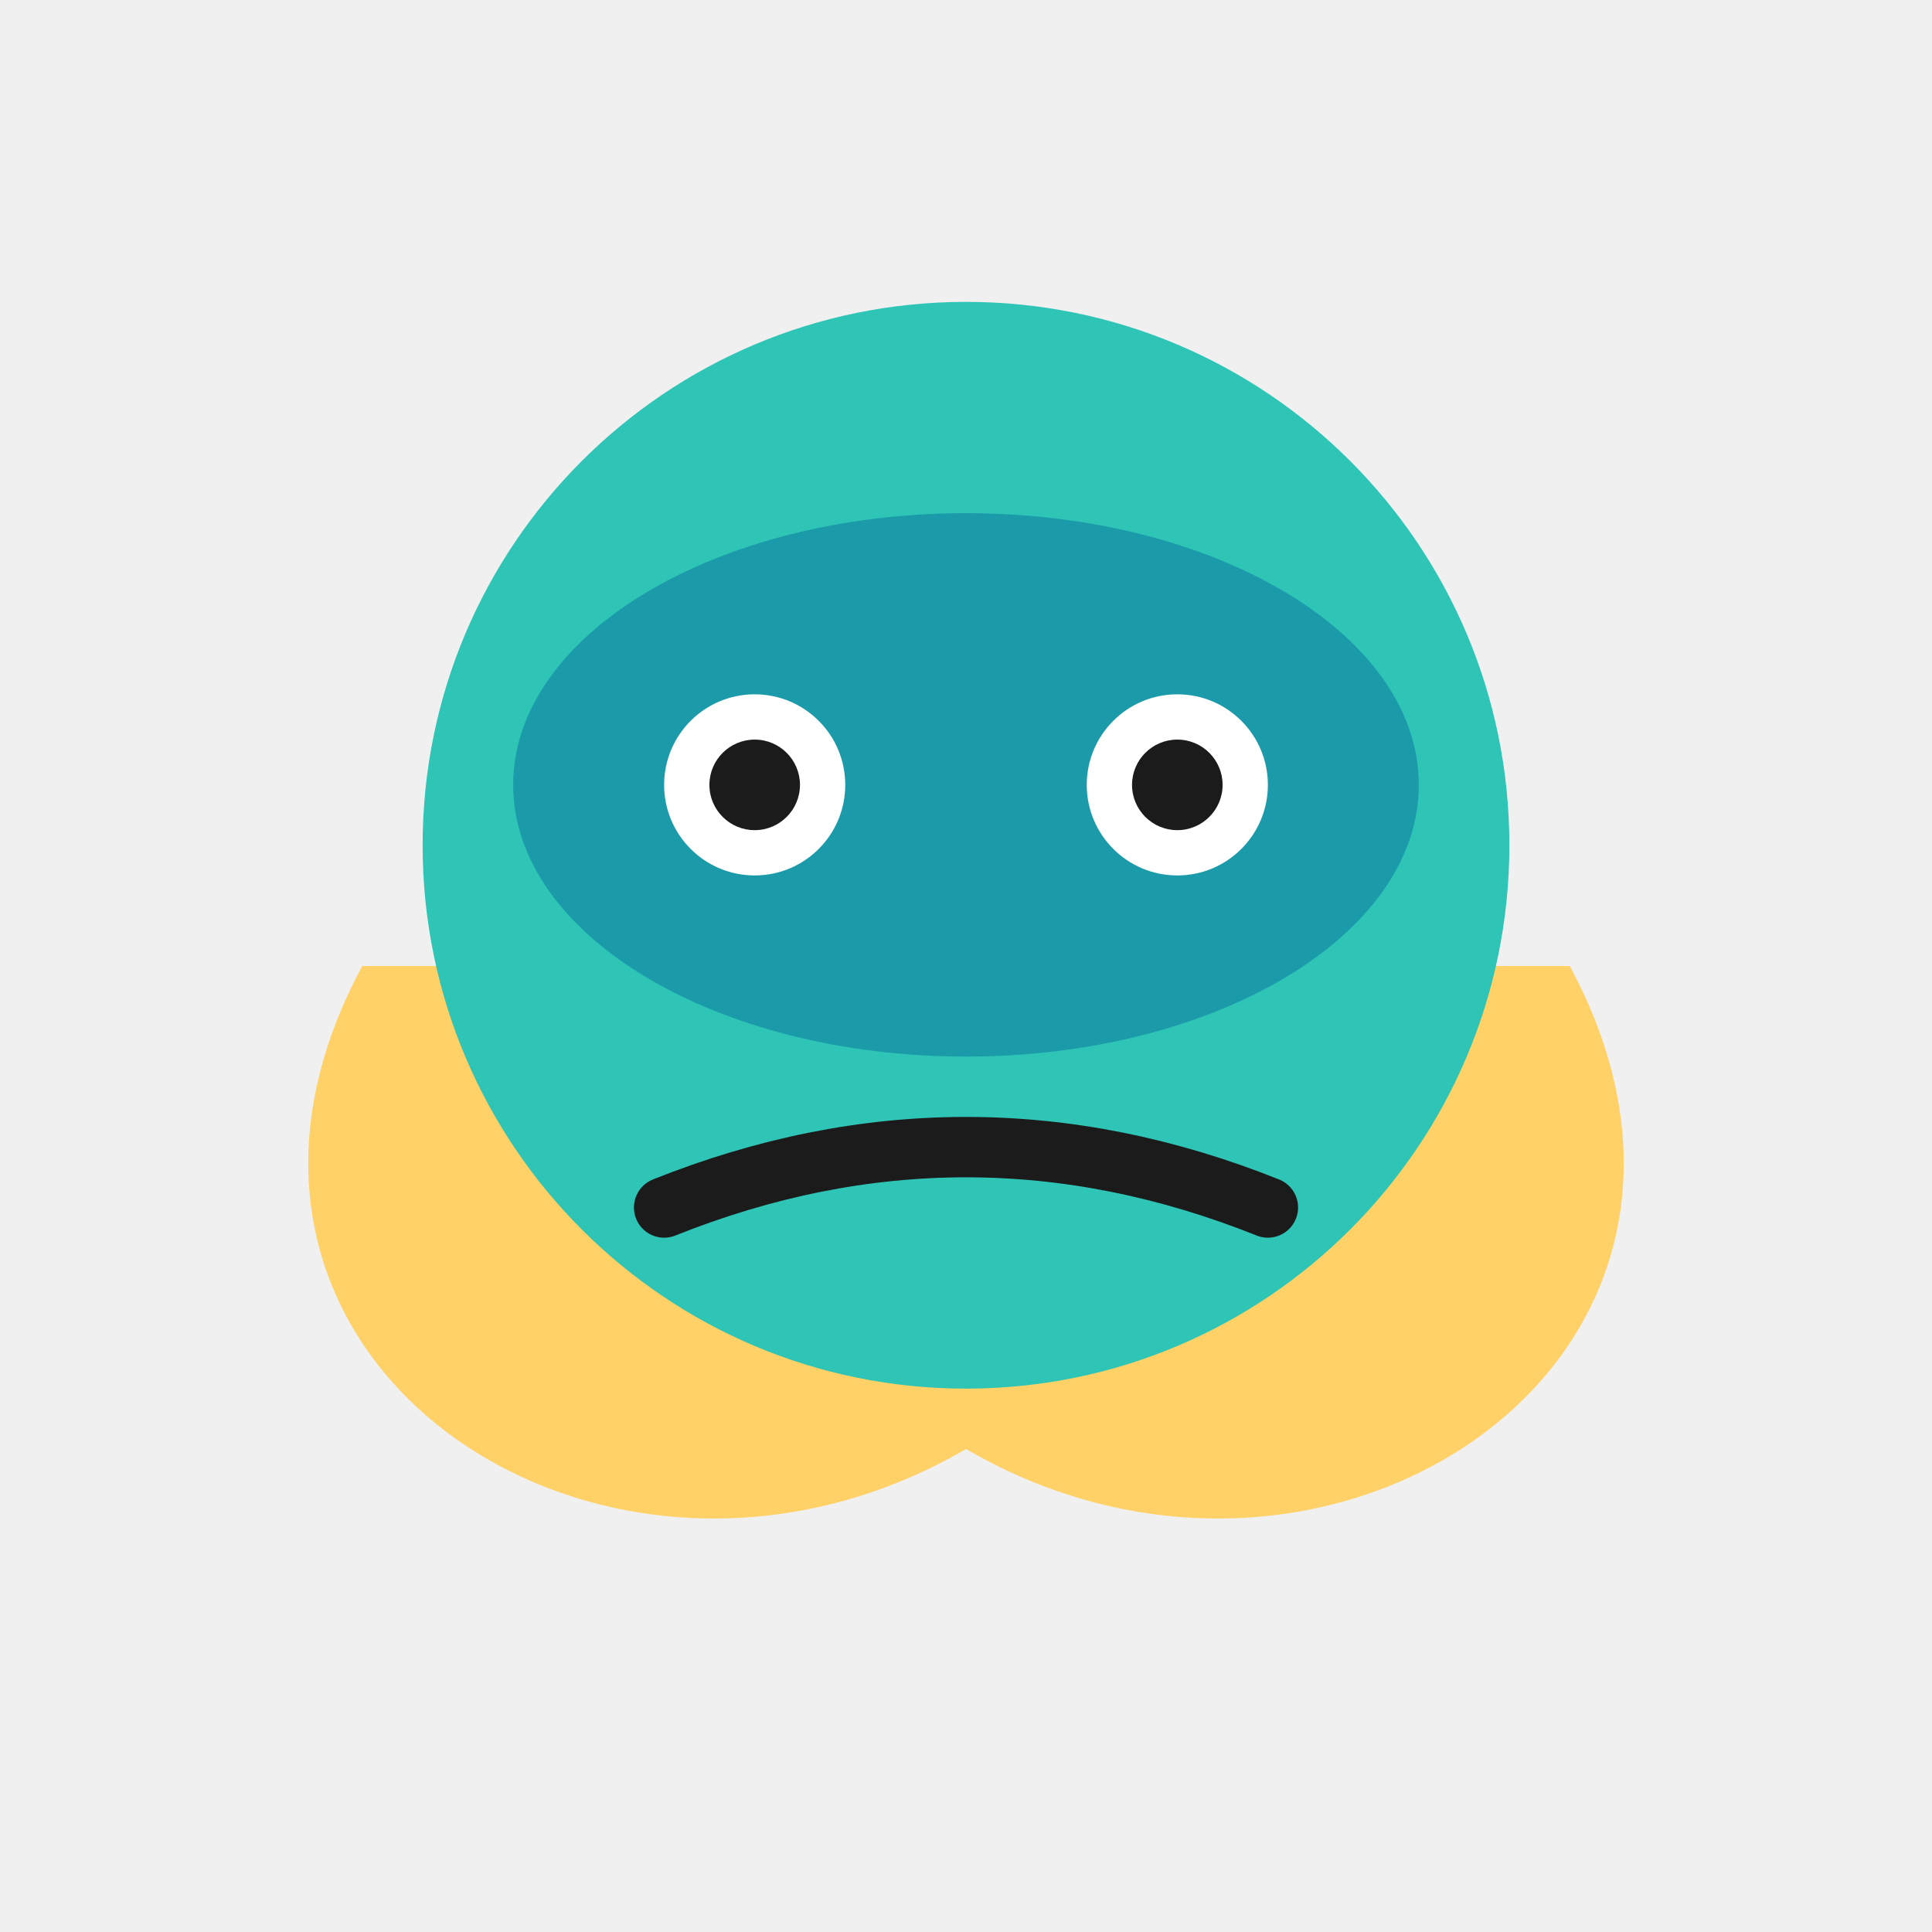
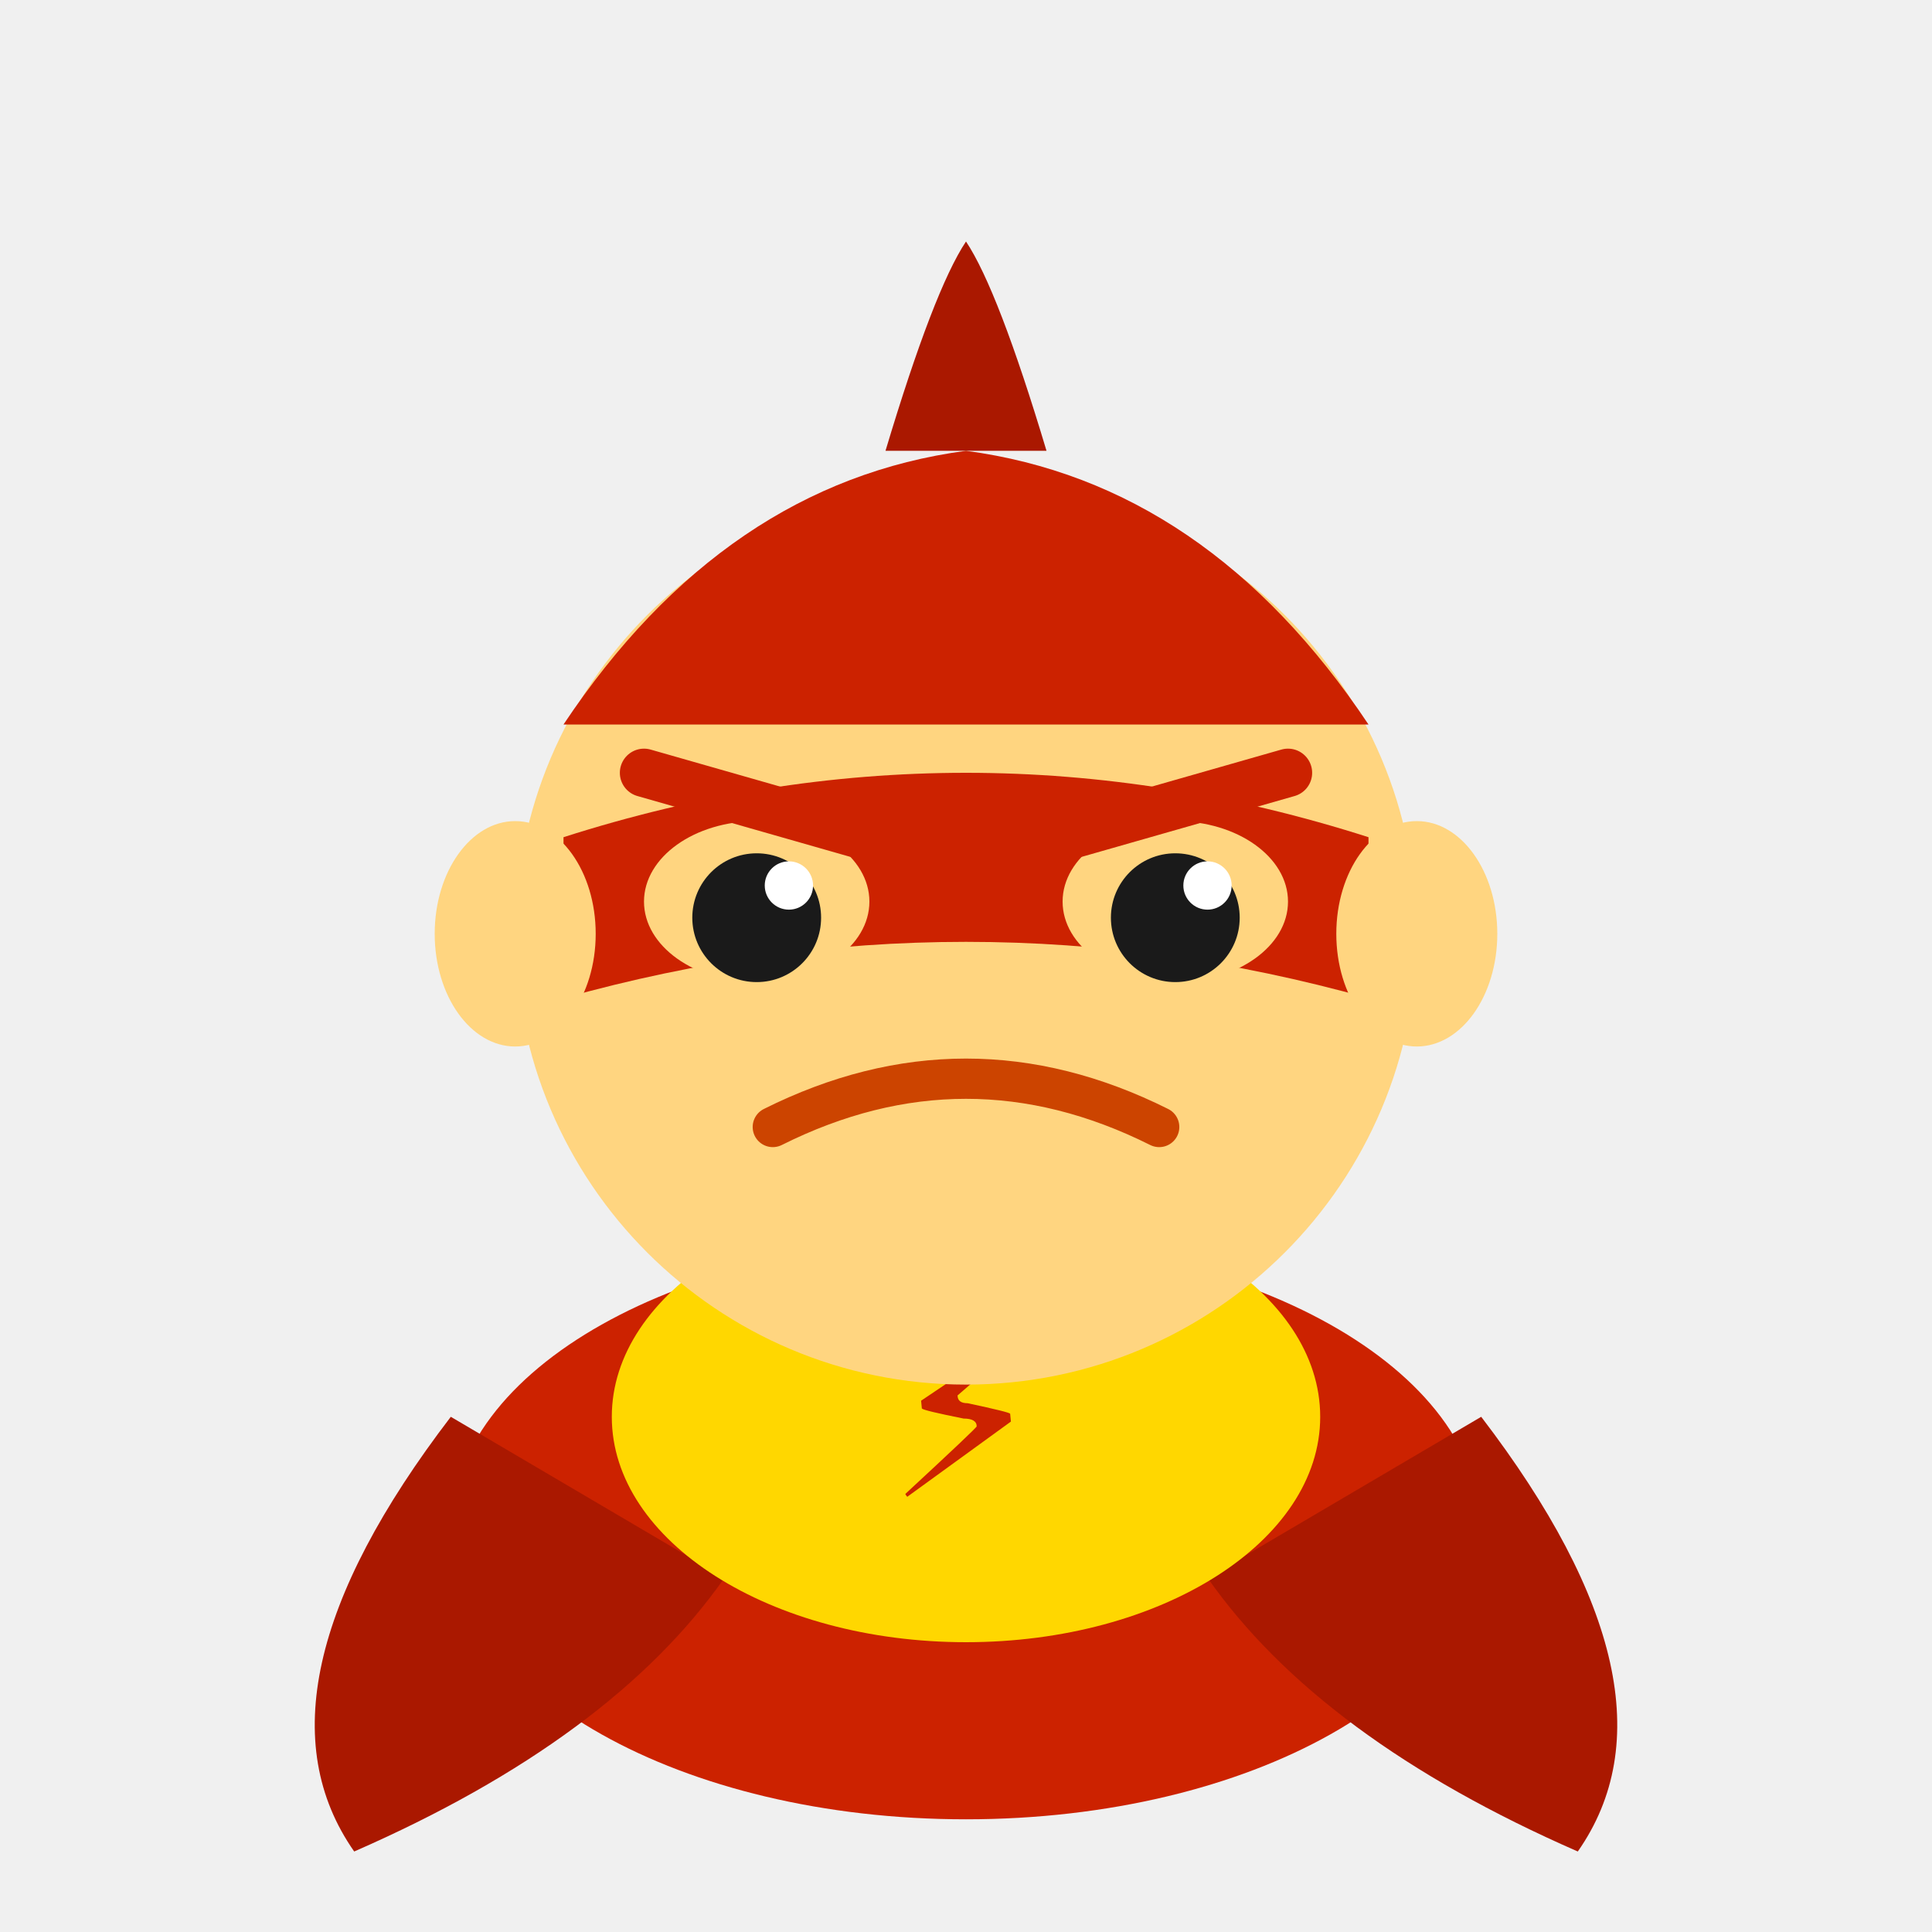
- <svg xmlns="http://www.w3.org/2000/svg" width="128" height="128" viewBox="0 0 128 128">
-   <defs>
-     <style>
-       .body { fill: #2EC4B6; }
-       .mask { fill: #1B9AAA; }
-       .eye { fill: #ffffff; }
-       .pupil { fill: #1b1b1b; }
-       .mouth { stroke: #1b1b1b; stroke-width: 4; fill: none; stroke-linecap: round; }
-       .cape { fill: #FFD166; }
-     </style>
-   </defs>
-   <path class="cape" d="M24 64 C10 90, 40 110, 64 96 C88 110, 118 90, 104 64 Z" />
-   <circle class="body" cx="64" cy="56" r="36" />
-   <ellipse class="mask" cx="64" cy="52" rx="30" ry="18" />
-   <circle class="eye" cx="50" cy="52" r="6" />
-   <circle class="eye" cx="78" cy="52" r="6" />
-   <circle class="pupil" cx="50" cy="52" r="3" />
-   <circle class="pupil" cx="78" cy="52" r="3" />
-   <path class="mouth" d="M44 80 Q64 72 84 80" />
+ <svg xmlns="http://www.w3.org/2000/svg" viewBox="0 0 120 120" width="120" height="120">
+   <ellipse cx="60" cy="95" rx="32" ry="18" fill="#CC2200" />
+   <path d="M28 88 Q15 105 22 115 Q38 108 45 98" fill="#AA1800" />
+   <path d="M92 88 Q105 105 98 115 Q82 108 75 98" fill="#AA1800" />
+   <ellipse cx="60" cy="88" rx="22" ry="14" fill="#FFD700" />
+   <text x="60" y="93" font-family="Arial Black" font-size="14" font-weight="900" fill="#CC2200" text-anchor="middle">⚡</text>
+   <circle cx="60" cy="58" r="28" fill="#FFD580" />
+   <path d="M35 52 Q60 44 85 52 L85 62 Q60 55 35 62 Z" fill="#CC2200" />
+   <ellipse cx="47" cy="56" rx="7" ry="5" fill="#FFD580" />
+   <ellipse cx="73" cy="56" rx="7" ry="5" fill="#FFD580" />
+   <circle cx="47" cy="57" r="4" fill="#1A1A1A" />
+   <circle cx="73" cy="57" r="4" fill="#1A1A1A" />
+   <circle cx="49" cy="55" r="1.5" fill="white" />
+   <circle cx="75" cy="55" r="1.5" fill="white" />
+   <path d="M40 48 L54 52" stroke="#CC2200" stroke-width="3" stroke-linecap="round" />
+   <path d="M66 52 L80 48" stroke="#CC2200" stroke-width="3" stroke-linecap="round" />
+   <path d="M48 70 Q60 64 72 70" stroke="#CC4400" stroke-width="2.5" fill="none" stroke-linecap="round" />
+   <ellipse cx="32" cy="58" rx="5" ry="7" fill="#FFD580" />
+   <ellipse cx="88" cy="58" rx="5" ry="7" fill="#FFD580" />
+   <path d="M35 45 Q45 30 60 28 Q75 30 85 45" fill="#CC2200" stroke="none" />
+   <path d="M55 28 Q58 18 60 15 Q62 18 65 28" fill="#AA1800" />
</svg>
